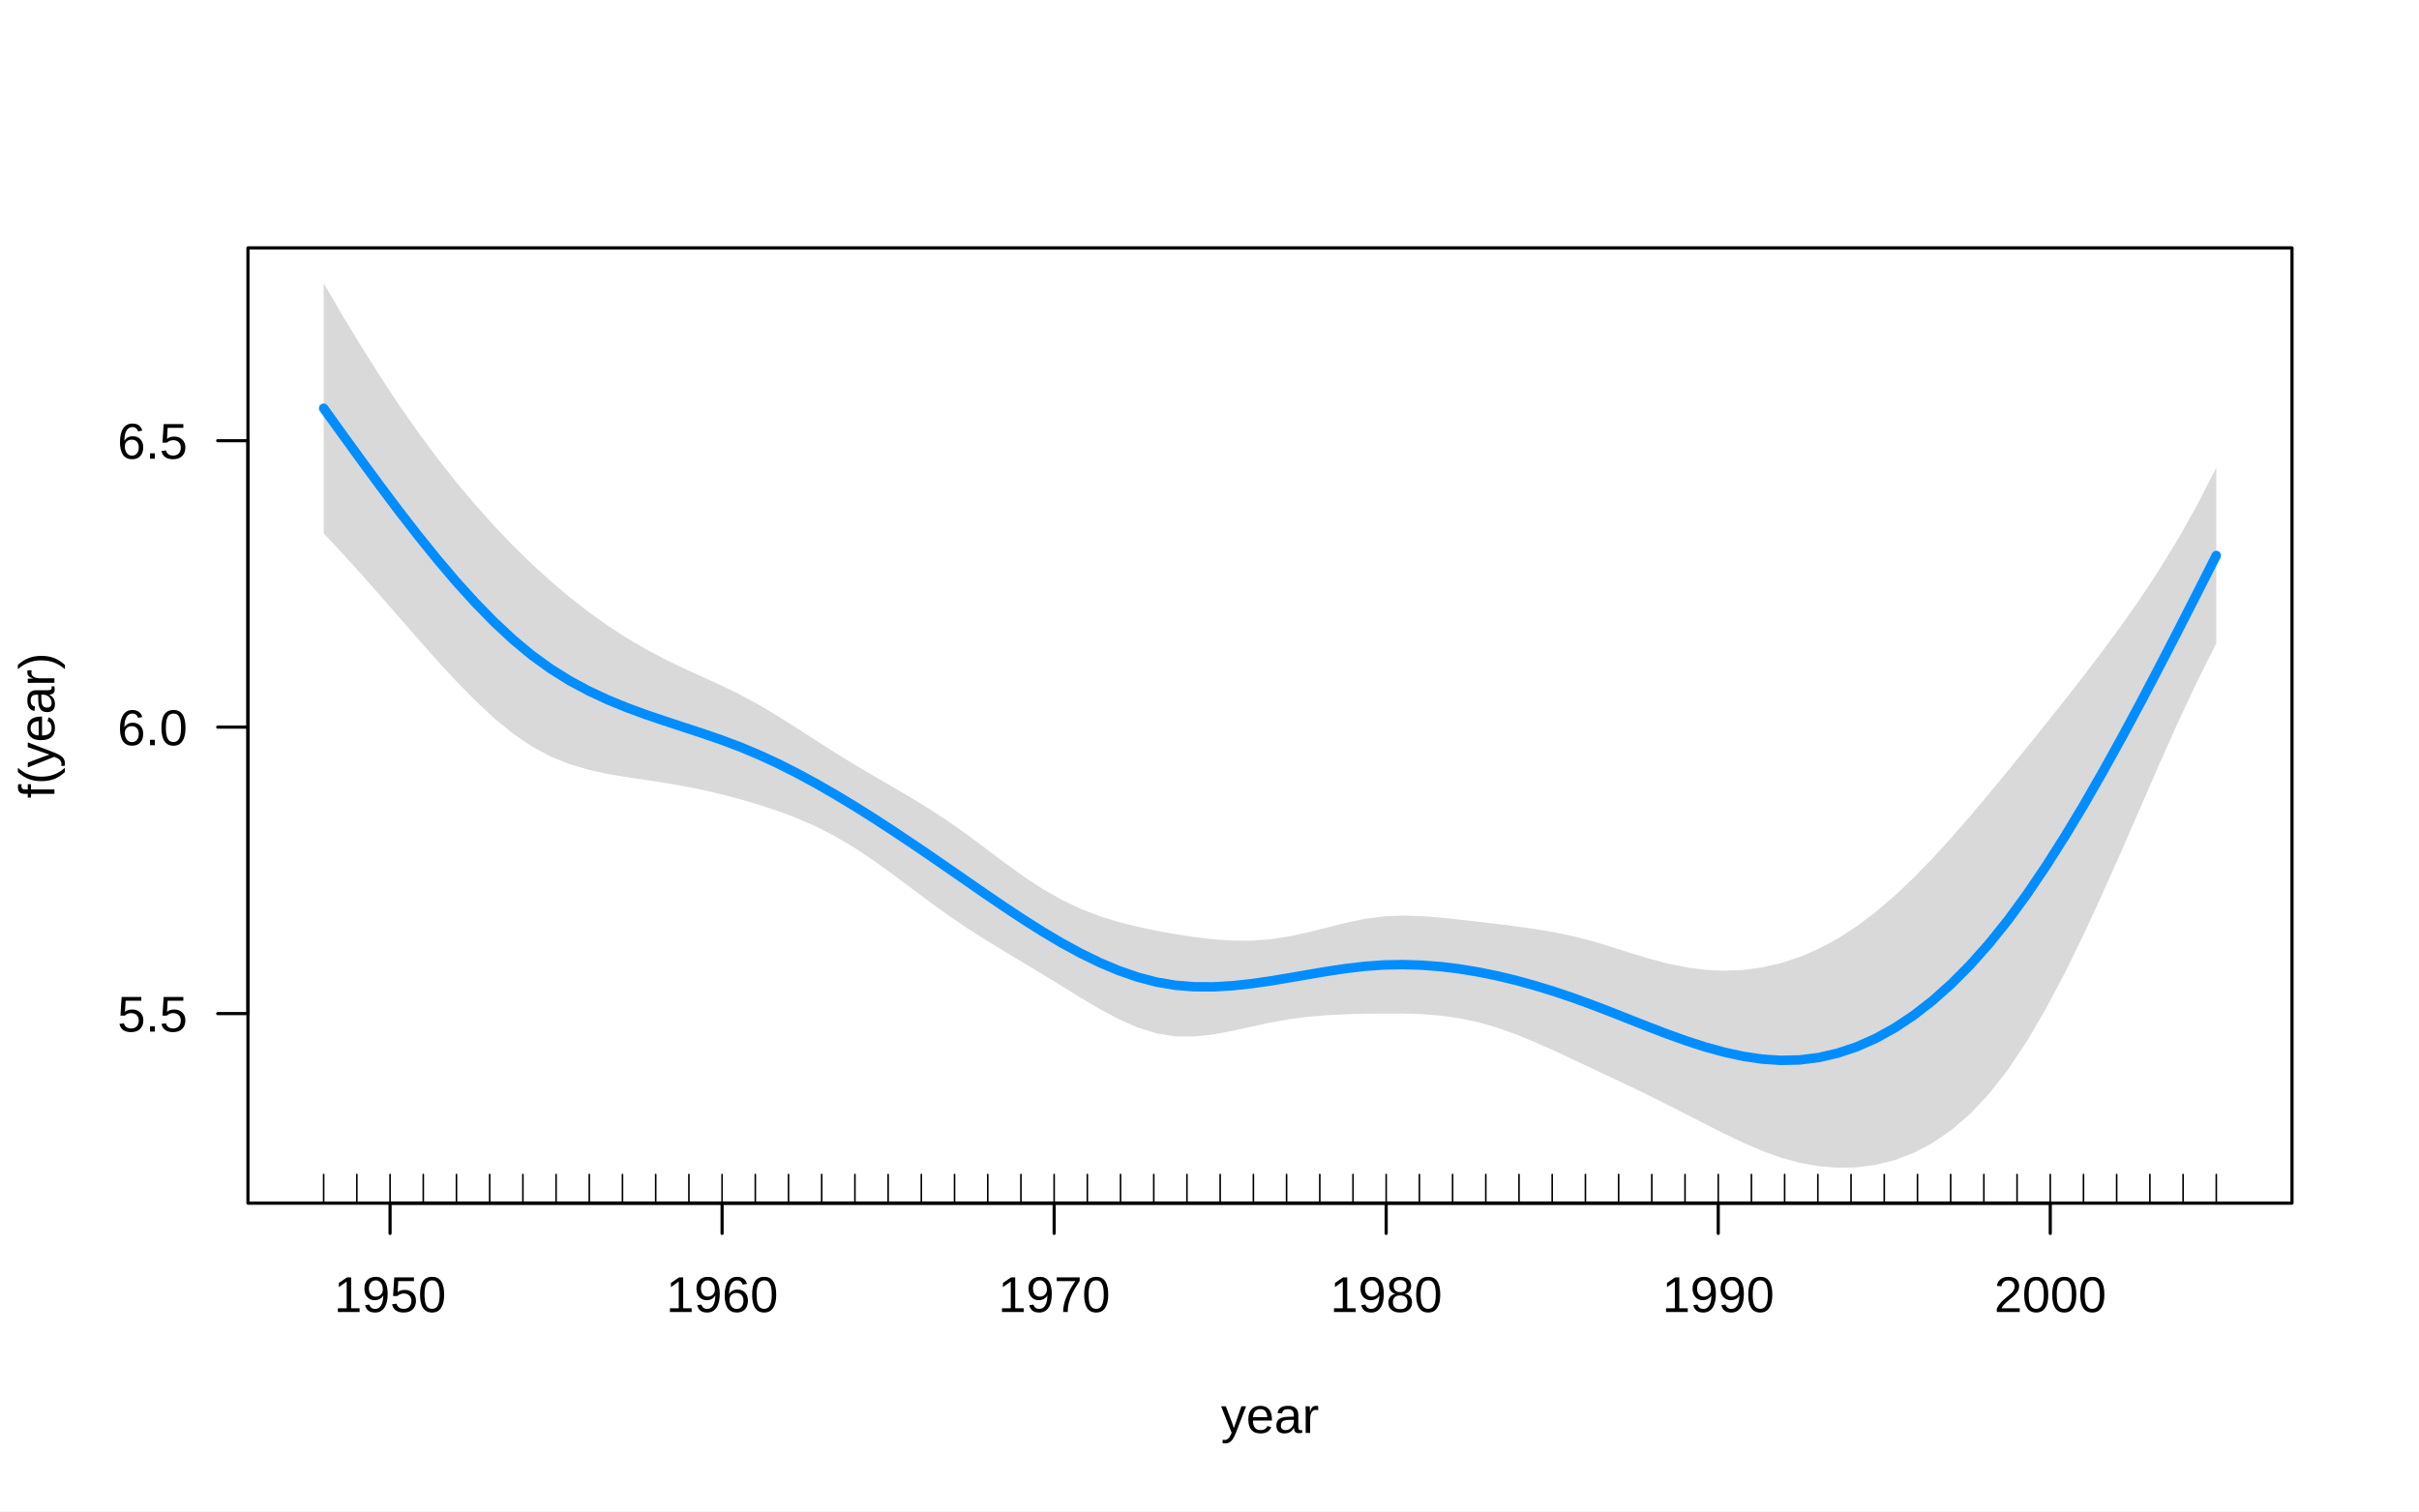
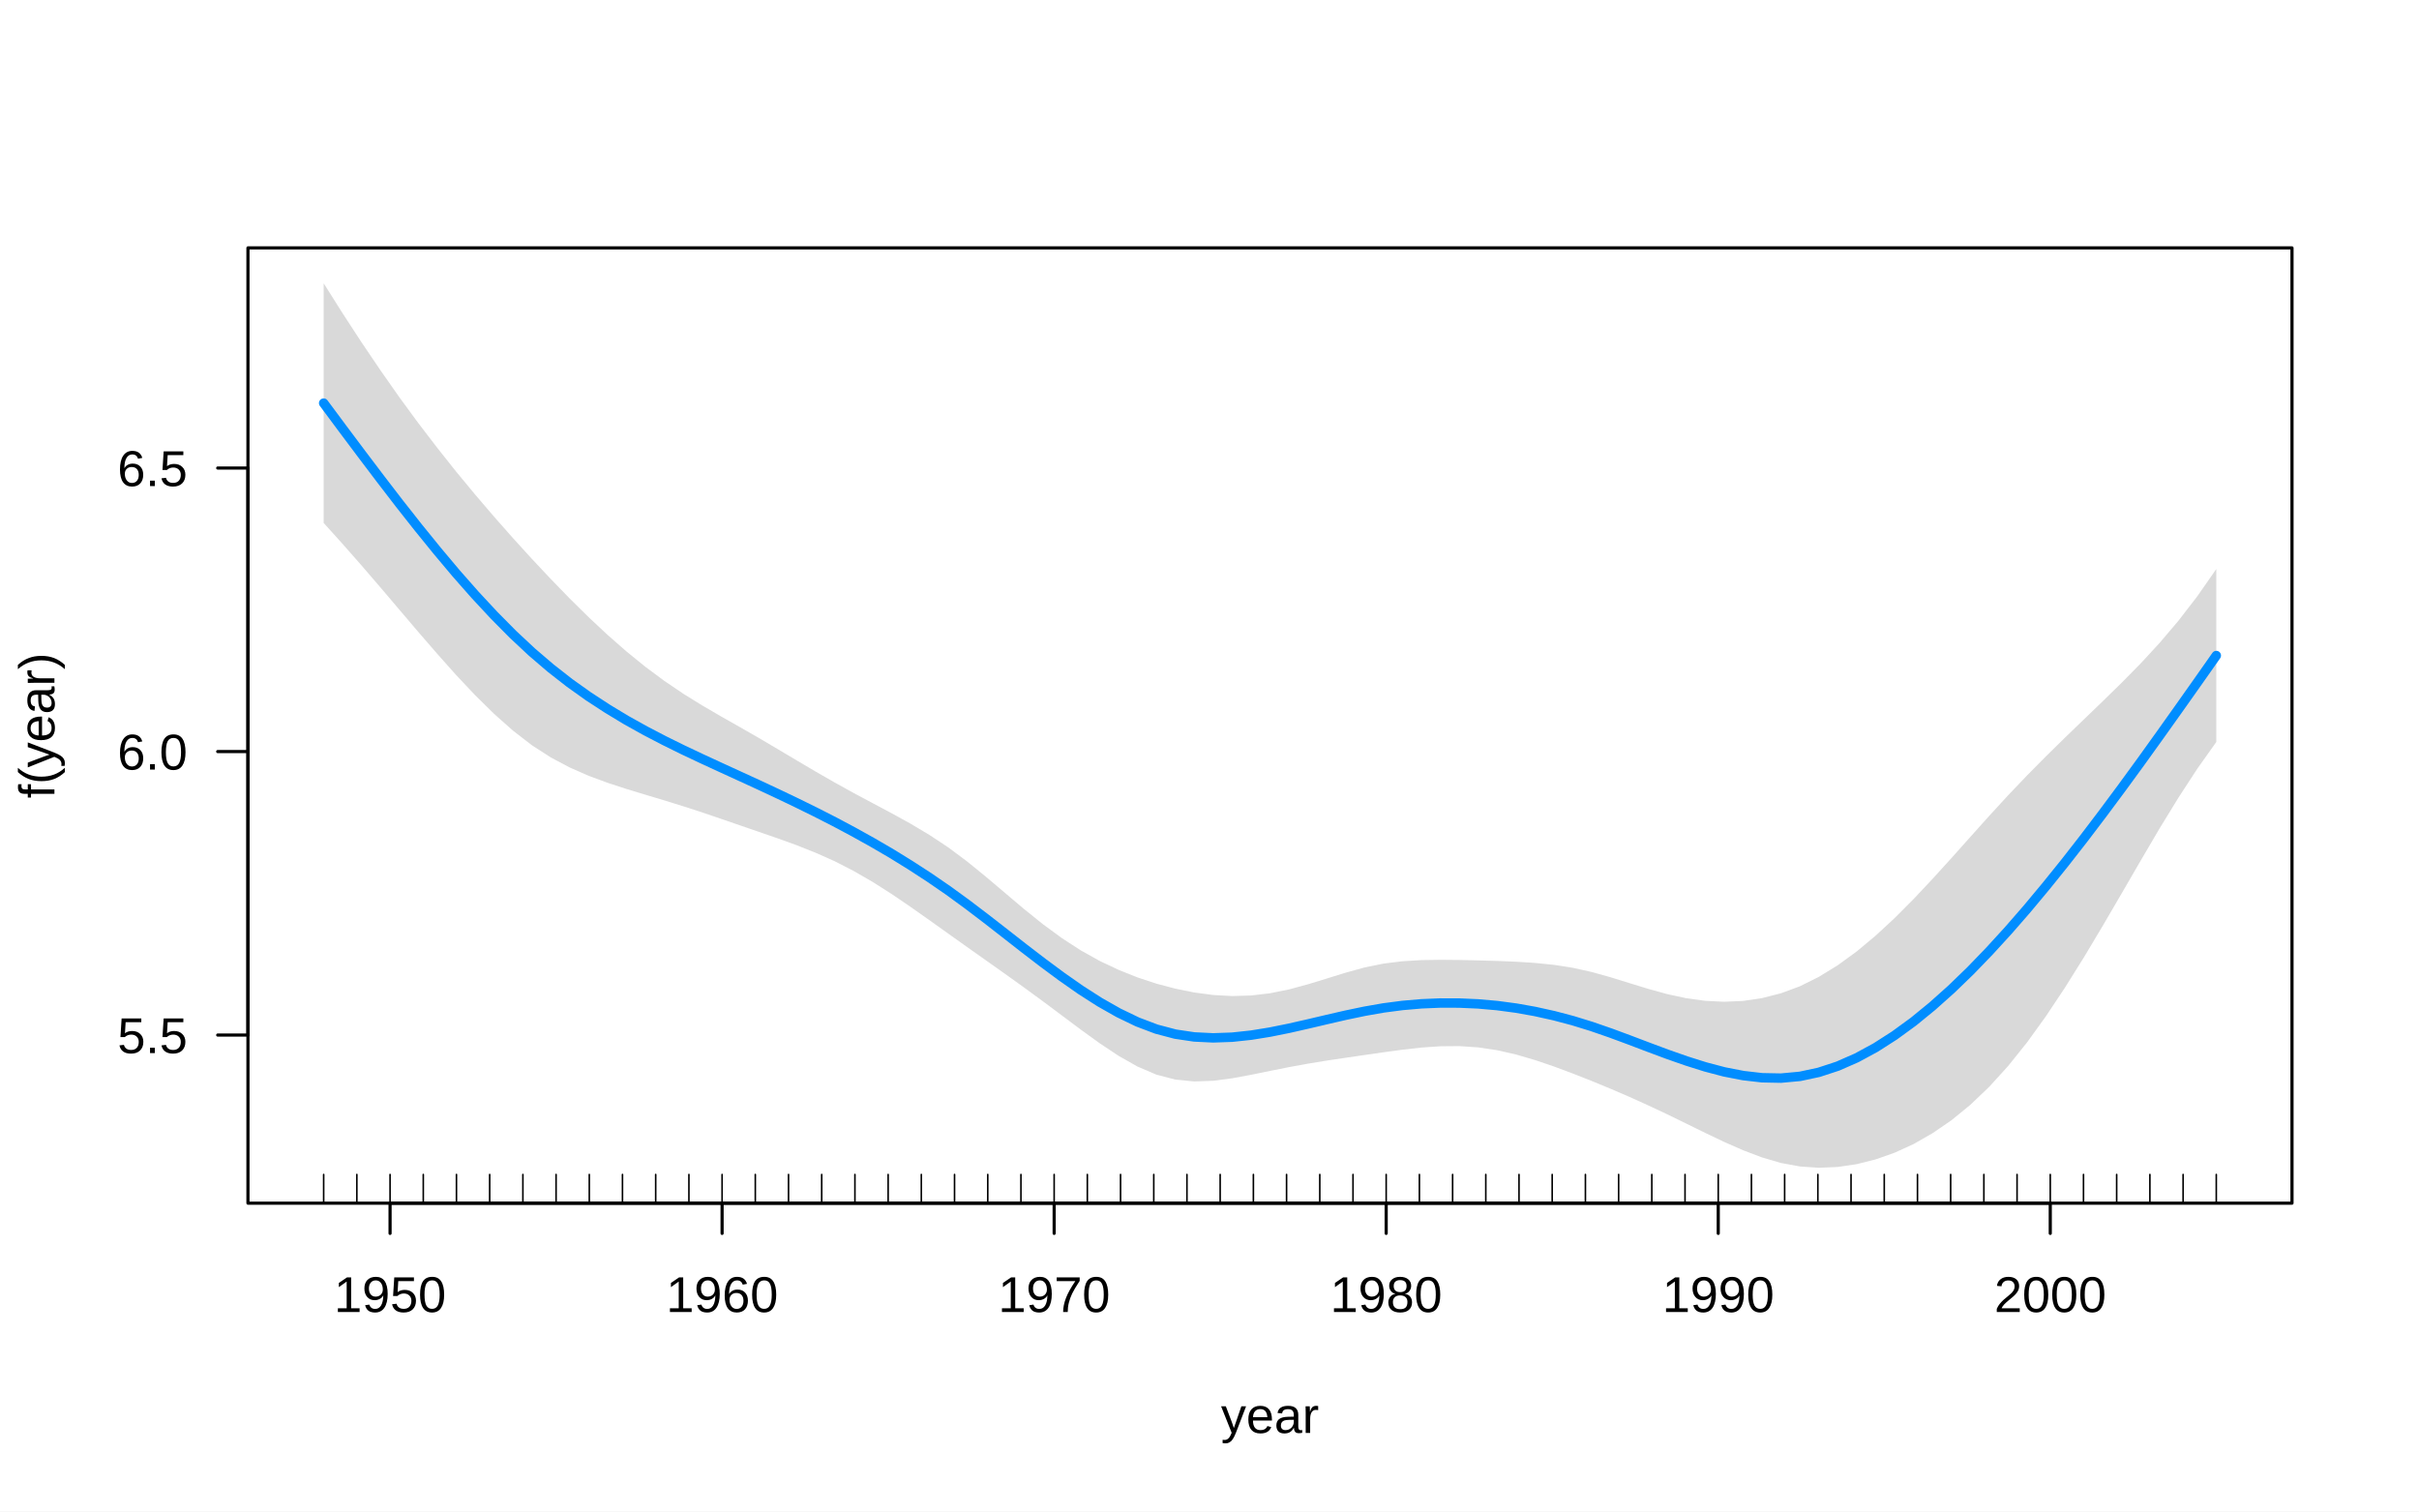
<svg xmlns="http://www.w3.org/2000/svg" viewBox="0 0 576.00 360.00">
  <defs>
    <style type="text/css">
    line, polyline, path, rect, circle {
      fill: none;
      stroke: #000000;
      stroke-linecap: round;
      stroke-linejoin: round;
      stroke-miterlimit: 10.00;
    }
  </style>
  </defs>
  <rect width="100%" height="100%" style="stroke: none; fill: #FFFFFF;" />
  <line x1="92.88" y1="286.56" x2="488.20" y2="286.56" style="stroke-width: 0.75;" />
  <line x1="92.88" y1="286.56" x2="92.88" y2="293.76" style="stroke-width: 0.75;" />
  <line x1="171.94" y1="286.56" x2="171.94" y2="293.76" style="stroke-width: 0.75;" />
  <line x1="251.01" y1="286.56" x2="251.01" y2="293.76" style="stroke-width: 0.75;" />
  <line x1="330.07" y1="286.56" x2="330.07" y2="293.76" style="stroke-width: 0.75;" />
  <line x1="409.14" y1="286.56" x2="409.14" y2="293.76" style="stroke-width: 0.75;" />
  <line x1="488.20" y1="286.56" x2="488.20" y2="293.76" style="stroke-width: 0.75;" />
  <text x="79.53" y="312.48" style="font-size: 12.00px; font-family: Arial;" textLength="26.70px" lengthAdjust="spacingAndGlyphs">1950</text>
  <text x="158.60" y="312.48" style="font-size: 12.00px; font-family: Arial;" textLength="26.70px" lengthAdjust="spacingAndGlyphs">1960</text>
  <text x="237.66" y="312.48" style="font-size: 12.00px; font-family: Arial;" textLength="26.70px" lengthAdjust="spacingAndGlyphs">1970</text>
  <text x="316.72" y="312.48" style="font-size: 12.00px; font-family: Arial;" textLength="26.70px" lengthAdjust="spacingAndGlyphs">1980</text>
  <text x="395.79" y="312.48" style="font-size: 12.00px; font-family: Arial;" textLength="26.70px" lengthAdjust="spacingAndGlyphs">1990</text>
  <text x="474.85" y="312.48" style="font-size: 12.00px; font-family: Arial;" textLength="26.70px" lengthAdjust="spacingAndGlyphs">2000</text>
-   <line x1="59.04" y1="241.41" x2="59.04" y2="104.96" style="stroke-width: 0.75;" />
-   <line x1="59.04" y1="241.41" x2="51.84" y2="241.41" style="stroke-width: 0.75;" />
-   <line x1="59.04" y1="173.18" x2="51.84" y2="173.18" style="stroke-width: 0.75;" />
-   <line x1="59.04" y1="104.96" x2="51.84" y2="104.96" style="stroke-width: 0.75;" />
-   <text x="27.96" y="245.70" style="font-size: 12.00px; font-family: Arial;" textLength="16.68px" lengthAdjust="spacingAndGlyphs">5.5</text>
-   <text x="27.96" y="177.48" style="font-size: 12.00px; font-family: Arial;" textLength="16.68px" lengthAdjust="spacingAndGlyphs">6.0</text>
-   <text x="27.96" y="109.25" style="font-size: 12.00px; font-family: Arial;" textLength="16.68px" lengthAdjust="spacingAndGlyphs">6.5</text>
+   <line x1="59.04" y1="246.52" x2="59.04" y2="111.47" style="stroke-width: 0.75;" />
+   <line x1="59.04" y1="246.52" x2="51.84" y2="246.52" style="stroke-width: 0.75;" />
+   <line x1="59.04" y1="179.00" x2="51.84" y2="179.00" style="stroke-width: 0.75;" />
+   <line x1="59.04" y1="111.47" x2="51.84" y2="111.47" style="stroke-width: 0.75;" />
+   <text x="27.96" y="250.82" style="font-size: 12.00px; font-family: Arial;" textLength="16.68px" lengthAdjust="spacingAndGlyphs">5.5</text>
+   <text x="27.96" y="183.29" style="font-size: 12.00px; font-family: Arial;" textLength="16.68px" lengthAdjust="spacingAndGlyphs">6.0</text>
+   <text x="27.96" y="115.76" style="font-size: 12.00px; font-family: Arial;" textLength="16.68px" lengthAdjust="spacingAndGlyphs">6.5</text>
  <polyline points="59.04,286.56 545.76,286.56 545.76,59.04 59.04,59.04 59.04,286.56 " style="stroke-width: 0.75;" />
  <text x="290.73" y="341.28" style="font-size: 12.00px; font-family: Arial;" textLength="23.34px" lengthAdjust="spacingAndGlyphs">year</text>
  <text transform="translate(12.96,190.13) rotate(-90)" style="font-size: 12.00px; font-family: Arial;" textLength="34.67px" lengthAdjust="spacingAndGlyphs">f(year)</text>
  <defs>
    <clipPath id="cpNTkuMDR8NTQ1Ljc2fDI4Ni41Nnw1OS4wNA==">
      <rect x="59.04" y="59.04" width="486.72" height="227.52" />
    </clipPath>
  </defs>
-   <polyline points="77.07,127.01 81.57,131.84 86.08,136.82 90.59,141.92 95.09,147.08 99.60,152.25 104.11,157.33 108.61,162.22 113.12,166.82 117.63,171.02 122.13,174.71 126.64,177.79 131.15,180.20 135.65,182.01 140.16,183.34 144.67,184.33 149.17,185.09 153.68,185.76 158.19,186.45 162.69,187.21 167.20,188.11 171.71,189.16 176.21,190.35 180.72,191.67 185.23,193.16 189.73,194.85 194.24,196.82 198.75,199.12 203.25,201.78 207.76,204.77 212.27,208.00 216.77,211.37 221.28,214.73 225.79,217.99 230.29,221.05 234.80,223.92 239.31,226.67 243.81,229.38 248.32,232.10 252.83,234.87 257.33,237.64 261.84,240.30 266.35,242.71 270.85,244.70 275.36,246.12 279.87,246.84 284.37,246.87 288.88,246.38 293.39,245.54 297.89,244.54 302.40,243.57 306.91,242.76 311.41,242.17 315.92,241.79 320.43,241.57 324.93,241.45 329.44,241.39 333.95,241.40 338.45,241.54 342.96,241.89 347.47,242.52 351.97,243.47 356.48,244.76 360.99,246.36 365.49,248.21 370.00,250.22 374.51,252.32 379.01,254.44 383.52,256.56 388.03,258.69 392.53,260.87 397.04,263.11 401.55,265.41 406.05,267.72 410.56,270.00 415.07,272.15 419.57,274.09 424.08,275.72 428.59,276.96 433.09,277.77 437.60,278.13 442.11,278.03 446.61,277.44 451.12,276.32 455.63,274.61 460.13,272.25 464.64,269.16 469.15,265.26 473.65,260.48 478.16,254.71 482.67,247.94 487.17,240.23 491.68,231.70 496.19,222.49 500.69,212.72 505.20,202.58 509.71,192.23 514.21,181.90 518.72,171.81 523.23,162.20 527.73,153.23 527.73,111.37 523.23,120.17 518.72,128.22 514.21,135.60 509.71,142.44 505.20,148.87 500.69,155.00 496.19,160.93 491.68,166.70 487.17,172.37 482.67,177.97 478.16,183.51 473.65,188.98 469.15,194.34 464.64,199.52 460.13,204.46 455.63,209.10 451.12,213.36 446.61,217.21 442.11,220.61 437.60,223.53 433.09,225.96 428.59,227.91 424.08,229.38 419.57,230.41 415.07,231.01 410.56,231.20 406.05,230.99 401.55,230.40 397.04,229.47 392.53,228.27 388.03,226.90 383.52,225.47 379.01,224.12 374.51,222.96 370.00,222.02 365.49,221.26 360.99,220.63 356.48,220.06 351.97,219.53 347.47,219.00 342.96,218.54 338.45,218.19 333.95,218.07 329.44,218.26 324.93,218.85 320.43,219.80 315.92,220.93 311.41,222.07 306.91,223.04 302.40,223.72 297.89,224.04 293.39,224.02 288.88,223.71 284.37,223.18 279.87,222.49 275.36,221.67 270.85,220.72 266.35,219.59 261.84,218.20 257.33,216.46 252.83,214.32 248.32,211.75 243.81,208.79 239.31,205.55 234.80,202.16 230.29,198.80 225.79,195.61 221.28,192.65 216.77,189.89 212.27,187.25 207.76,184.64 203.25,181.97 198.75,179.19 194.24,176.32 189.73,173.42 185.23,170.57 180.72,167.88 176.21,165.44 171.71,163.24 167.20,161.18 162.69,159.12 158.19,156.94 153.68,154.55 149.17,151.91 144.67,148.98 140.16,145.75 135.65,142.24 131.15,138.43 126.64,134.33 122.13,129.92 117.63,125.20 113.12,120.16 108.61,114.80 104.11,109.09 99.60,103.01 95.09,96.57 90.59,89.76 86.08,82.61 81.57,75.16 77.07,67.47 " style="stroke-width: 0.75; stroke: none; fill: #D9D9D9;" clip-path="url(#cpNTkuMDR8NTQ1Ljc2fDI4Ni41Nnw1OS4wNA==)" />
-   <polyline points="77.07,97.24 81.57,103.50 86.08,109.71 90.59,115.84 95.09,121.83 99.60,127.63 104.11,133.21 108.61,138.51 113.12,143.49 117.63,148.11 122.13,152.31 126.64,156.06 131.15,159.32 135.65,162.13 140.16,164.55 144.67,166.65 149.17,168.50 153.68,170.16 158.19,171.69 162.69,173.17 167.20,174.65 171.71,176.20 176.21,177.89 180.72,179.78 185.23,181.86 189.73,184.13 194.24,186.57 198.75,189.16 203.25,191.87 207.76,194.70 212.27,197.63 216.77,200.63 221.28,203.69 225.79,206.80 230.29,209.92 234.80,213.04 239.31,216.11 243.81,219.08 248.32,221.93 252.83,224.60 257.33,227.05 261.84,229.25 266.35,231.15 270.85,232.71 275.36,233.90 279.87,234.66 284.37,235.02 288.88,235.04 293.39,234.78 297.89,234.29 302.40,233.65 306.91,232.90 311.41,232.12 315.92,231.36 320.43,230.68 324.93,230.15 329.44,229.83 333.95,229.74 338.45,229.87 342.96,230.21 347.47,230.76 351.97,231.50 356.48,232.41 360.99,233.50 365.49,234.74 370.00,236.12 374.51,237.64 379.01,239.28 383.52,241.01 388.03,242.80 392.53,244.57 397.04,246.29 401.55,247.91 406.05,249.36 410.56,250.60 415.07,251.58 419.57,252.25 424.08,252.55 428.59,252.44 433.09,251.87 437.60,250.83 442.11,249.32 446.61,247.33 451.12,244.84 455.63,241.85 460.13,238.36 464.64,234.34 469.15,229.80 473.65,224.73 478.16,219.11 482.67,212.95 487.17,206.30 491.68,199.20 496.19,191.71 500.69,183.86 505.20,175.72 509.71,167.34 514.21,158.75 518.72,150.02 523.23,141.18 527.73,132.30 " style="stroke-width: 2.25; stroke: #008DFF;" clip-path="url(#cpNTkuMDR8NTQ1Ljc2fDI4Ni41Nnw1OS4wNA==)" />
+   <polyline points="77.07,124.55 81.57,129.54 86.08,134.67 90.59,139.91 95.09,145.21 99.60,150.51 104.11,155.72 108.61,160.77 113.12,165.56 117.63,170.00 122.13,174.00 126.64,177.49 131.15,180.40 135.65,182.79 140.16,184.77 144.67,186.44 149.17,187.91 153.68,189.28 158.19,190.63 162.69,192.03 167.20,193.49 171.71,195.03 176.21,196.58 180.72,198.13 185.23,199.69 189.73,201.32 194.24,203.11 198.75,205.12 203.25,207.43 207.76,210.03 212.27,212.90 216.77,215.96 221.28,219.14 225.79,222.36 230.29,225.56 234.80,228.75 239.31,231.94 243.81,235.17 248.32,238.47 252.83,241.84 257.33,245.21 261.84,248.47 266.35,251.47 270.85,254.02 275.36,255.95 279.87,257.13 284.37,257.57 288.88,257.41 293.39,256.82 297.89,255.99 302.40,255.06 306.91,254.16 311.41,253.34 315.92,252.60 320.43,251.93 324.93,251.27 329.44,250.62 333.95,250.01 338.45,249.50 342.96,249.19 347.47,249.15 351.97,249.46 356.48,250.13 360.99,251.15 365.49,252.47 370.00,254.00 374.51,255.68 379.01,257.46 383.52,259.32 388.03,261.26 392.53,263.30 397.04,265.42 401.55,267.62 406.05,269.83 410.56,271.98 415.07,273.96 419.57,275.67 424.08,276.99 428.59,277.82 433.09,278.13 437.60,277.94 442.11,277.27 446.61,276.14 451.12,274.55 455.63,272.49 460.13,269.92 464.64,266.83 469.15,263.15 473.65,258.86 478.16,253.90 482.67,248.27 487.17,242.03 491.68,235.25 496.19,228.04 500.69,220.51 505.20,212.78 509.71,205.00 514.21,197.34 518.72,189.98 523.23,183.06 527.73,176.72 527.73,135.53 523.23,141.99 518.72,147.84 514.21,153.15 509.71,158.03 505.20,162.61 500.69,167.02 496.19,171.36 491.68,175.71 487.17,180.14 482.67,184.69 478.16,189.42 473.65,194.33 469.15,199.35 464.64,204.40 460.13,209.36 455.63,214.15 451.12,218.68 446.61,222.85 442.11,226.61 437.60,229.89 433.09,232.66 428.59,234.90 424.08,236.57 419.57,237.72 415.07,238.39 410.56,238.59 406.05,238.37 401.55,237.75 397.04,236.78 392.53,235.54 388.03,234.16 383.52,232.76 379.01,231.50 374.51,230.50 370.00,229.80 365.49,229.34 360.99,229.05 356.48,228.87 351.97,228.74 347.47,228.64 342.96,228.60 338.45,228.67 333.95,228.94 329.44,229.50 324.93,230.42 320.43,231.66 315.92,233.06 311.41,234.44 306.91,235.66 302.40,236.57 297.89,237.10 293.39,237.23 288.88,236.98 284.37,236.38 279.87,235.47 275.36,234.28 270.85,232.79 266.35,230.99 261.84,228.86 257.33,226.34 252.83,223.42 248.32,220.11 243.81,216.48 239.31,212.67 234.80,208.85 230.29,205.18 225.79,201.82 221.28,198.84 216.77,196.15 212.27,193.67 207.76,191.27 203.25,188.86 198.75,186.37 194.24,183.78 189.73,181.12 185.23,178.44 180.72,175.78 176.21,173.19 171.71,170.64 167.20,168.01 162.69,165.22 158.19,162.17 153.68,158.82 149.17,155.16 144.67,151.21 140.16,146.99 135.65,142.54 131.15,137.90 126.64,133.10 122.13,128.14 117.63,123.04 113.12,117.77 108.61,112.32 104.11,106.65 99.60,100.76 95.09,94.61 90.59,88.19 86.08,81.52 81.57,74.60 77.07,67.47 " style="stroke-width: 0.75; stroke: none; fill: #D9D9D9;" clip-path="url(#cpNTkuMDR8NTQ1Ljc2fDI4Ni41Nnw1OS4wNA==)" />
+   <polyline points="77.07,96.01 81.57,102.07 86.08,108.09 90.59,114.05 95.09,119.91 99.60,125.63 104.11,131.19 108.61,136.55 113.12,141.67 117.63,146.52 122.13,151.07 126.64,155.29 131.15,159.15 135.65,162.67 140.16,165.88 144.67,168.82 149.17,171.54 153.68,174.05 158.19,176.40 162.69,178.62 167.20,180.75 171.71,182.83 176.21,184.89 180.72,186.96 185.23,189.07 189.73,191.22 194.24,193.44 198.75,195.74 203.25,198.14 207.76,200.65 212.27,203.28 216.77,206.06 221.28,208.99 225.79,212.09 230.29,215.37 234.80,218.80 239.31,222.31 243.81,225.83 248.32,229.29 252.83,232.63 257.33,235.78 261.84,238.67 266.35,241.23 270.85,243.40 275.36,245.11 279.87,246.30 284.37,246.97 288.88,247.19 293.39,247.03 297.89,246.55 302.40,245.82 306.91,244.91 311.41,243.89 315.92,242.83 320.43,241.79 324.93,240.85 329.44,240.06 333.95,239.47 338.45,239.08 342.96,238.89 347.47,238.90 351.97,239.10 356.48,239.50 360.99,240.10 365.49,240.90 370.00,241.90 374.51,243.09 379.01,244.48 383.52,246.04 388.03,247.71 392.53,249.42 397.04,251.10 401.55,252.68 406.05,254.10 410.56,255.29 415.07,256.17 419.57,256.69 424.08,256.78 428.59,256.36 433.09,255.40 437.60,253.92 442.11,251.94 446.61,249.50 451.12,246.61 455.63,243.32 460.13,239.64 464.64,235.61 469.15,231.25 473.65,226.59 478.16,221.66 482.67,216.48 487.17,211.08 491.68,205.48 496.19,199.70 500.69,193.77 505.20,187.70 509.71,181.52 514.21,175.25 518.72,168.91 523.23,162.53 527.73,156.13 " style="stroke-width: 2.25; stroke: #008DFF;" clip-path="url(#cpNTkuMDR8NTQ1Ljc2fDI4Ni41Nnw1OS4wNA==)" />
  <defs>
    <clipPath id="cpMHw1NzZ8MzYwfDA=">
      <rect x="0.00" y="0.00" width="576.00" height="360.00" />
    </clipPath>
  </defs>
  <line x1="77.07" y1="286.56" x2="77.07" y2="279.73" style="stroke-width: 0.38;" clip-path="url(#cpMHw1NzZ8MzYwfDA=)" />
  <line x1="84.97" y1="286.56" x2="84.97" y2="279.73" style="stroke-width: 0.38;" clip-path="url(#cpMHw1NzZ8MzYwfDA=)" />
  <line x1="92.88" y1="286.56" x2="92.88" y2="279.73" style="stroke-width: 0.38;" clip-path="url(#cpMHw1NzZ8MzYwfDA=)" />
  <line x1="100.79" y1="286.56" x2="100.79" y2="279.73" style="stroke-width: 0.38;" clip-path="url(#cpMHw1NzZ8MzYwfDA=)" />
  <line x1="108.69" y1="286.56" x2="108.69" y2="279.73" style="stroke-width: 0.38;" clip-path="url(#cpMHw1NzZ8MzYwfDA=)" />
  <line x1="116.60" y1="286.56" x2="116.60" y2="279.73" style="stroke-width: 0.38;" clip-path="url(#cpMHw1NzZ8MzYwfDA=)" />
  <line x1="124.51" y1="286.56" x2="124.51" y2="279.73" style="stroke-width: 0.38;" clip-path="url(#cpMHw1NzZ8MzYwfDA=)" />
  <line x1="132.41" y1="286.56" x2="132.41" y2="279.73" style="stroke-width: 0.38;" clip-path="url(#cpMHw1NzZ8MzYwfDA=)" />
  <line x1="140.32" y1="286.56" x2="140.32" y2="279.73" style="stroke-width: 0.38;" clip-path="url(#cpMHw1NzZ8MzYwfDA=)" />
  <line x1="148.22" y1="286.56" x2="148.22" y2="279.73" style="stroke-width: 0.38;" clip-path="url(#cpMHw1NzZ8MzYwfDA=)" />
  <line x1="156.13" y1="286.56" x2="156.13" y2="279.73" style="stroke-width: 0.38;" clip-path="url(#cpMHw1NzZ8MzYwfDA=)" />
  <line x1="164.04" y1="286.56" x2="164.04" y2="279.73" style="stroke-width: 0.38;" clip-path="url(#cpMHw1NzZ8MzYwfDA=)" />
  <line x1="171.94" y1="286.56" x2="171.94" y2="279.73" style="stroke-width: 0.38;" clip-path="url(#cpMHw1NzZ8MzYwfDA=)" />
  <line x1="179.85" y1="286.56" x2="179.85" y2="279.73" style="stroke-width: 0.38;" clip-path="url(#cpMHw1NzZ8MzYwfDA=)" />
  <line x1="187.76" y1="286.56" x2="187.76" y2="279.73" style="stroke-width: 0.38;" clip-path="url(#cpMHw1NzZ8MzYwfDA=)" />
  <line x1="195.66" y1="286.56" x2="195.66" y2="279.73" style="stroke-width: 0.38;" clip-path="url(#cpMHw1NzZ8MzYwfDA=)" />
  <line x1="203.57" y1="286.56" x2="203.57" y2="279.73" style="stroke-width: 0.38;" clip-path="url(#cpMHw1NzZ8MzYwfDA=)" />
  <line x1="211.48" y1="286.56" x2="211.48" y2="279.73" style="stroke-width: 0.38;" clip-path="url(#cpMHw1NzZ8MzYwfDA=)" />
  <line x1="219.38" y1="286.56" x2="219.38" y2="279.73" style="stroke-width: 0.38;" clip-path="url(#cpMHw1NzZ8MzYwfDA=)" />
  <line x1="227.29" y1="286.56" x2="227.29" y2="279.73" style="stroke-width: 0.38;" clip-path="url(#cpMHw1NzZ8MzYwfDA=)" />
  <line x1="235.20" y1="286.56" x2="235.20" y2="279.73" style="stroke-width: 0.38;" clip-path="url(#cpMHw1NzZ8MzYwfDA=)" />
  <line x1="243.10" y1="286.56" x2="243.10" y2="279.73" style="stroke-width: 0.38;" clip-path="url(#cpMHw1NzZ8MzYwfDA=)" />
  <line x1="251.01" y1="286.56" x2="251.01" y2="279.73" style="stroke-width: 0.38;" clip-path="url(#cpMHw1NzZ8MzYwfDA=)" />
  <line x1="258.91" y1="286.56" x2="258.91" y2="279.73" style="stroke-width: 0.38;" clip-path="url(#cpMHw1NzZ8MzYwfDA=)" />
  <line x1="266.82" y1="286.56" x2="266.82" y2="279.73" style="stroke-width: 0.38;" clip-path="url(#cpMHw1NzZ8MzYwfDA=)" />
  <line x1="274.73" y1="286.56" x2="274.73" y2="279.73" style="stroke-width: 0.38;" clip-path="url(#cpMHw1NzZ8MzYwfDA=)" />
  <line x1="282.63" y1="286.56" x2="282.63" y2="279.73" style="stroke-width: 0.38;" clip-path="url(#cpMHw1NzZ8MzYwfDA=)" />
  <line x1="290.54" y1="286.56" x2="290.54" y2="279.73" style="stroke-width: 0.38;" clip-path="url(#cpMHw1NzZ8MzYwfDA=)" />
  <line x1="298.45" y1="286.56" x2="298.45" y2="279.73" style="stroke-width: 0.38;" clip-path="url(#cpMHw1NzZ8MzYwfDA=)" />
  <line x1="306.35" y1="286.56" x2="306.35" y2="279.73" style="stroke-width: 0.38;" clip-path="url(#cpMHw1NzZ8MzYwfDA=)" />
  <line x1="314.26" y1="286.56" x2="314.26" y2="279.73" style="stroke-width: 0.38;" clip-path="url(#cpMHw1NzZ8MzYwfDA=)" />
  <line x1="322.17" y1="286.56" x2="322.17" y2="279.73" style="stroke-width: 0.38;" clip-path="url(#cpMHw1NzZ8MzYwfDA=)" />
  <line x1="330.07" y1="286.56" x2="330.07" y2="279.73" style="stroke-width: 0.38;" clip-path="url(#cpMHw1NzZ8MzYwfDA=)" />
  <line x1="337.98" y1="286.56" x2="337.98" y2="279.73" style="stroke-width: 0.38;" clip-path="url(#cpMHw1NzZ8MzYwfDA=)" />
  <line x1="345.89" y1="286.56" x2="345.89" y2="279.73" style="stroke-width: 0.38;" clip-path="url(#cpMHw1NzZ8MzYwfDA=)" />
  <line x1="353.79" y1="286.56" x2="353.79" y2="279.73" style="stroke-width: 0.38;" clip-path="url(#cpMHw1NzZ8MzYwfDA=)" />
  <line x1="361.70" y1="286.56" x2="361.70" y2="279.73" style="stroke-width: 0.38;" clip-path="url(#cpMHw1NzZ8MzYwfDA=)" />
  <line x1="369.60" y1="286.56" x2="369.60" y2="279.73" style="stroke-width: 0.38;" clip-path="url(#cpMHw1NzZ8MzYwfDA=)" />
  <line x1="377.51" y1="286.56" x2="377.51" y2="279.73" style="stroke-width: 0.38;" clip-path="url(#cpMHw1NzZ8MzYwfDA=)" />
  <line x1="385.42" y1="286.56" x2="385.42" y2="279.73" style="stroke-width: 0.38;" clip-path="url(#cpMHw1NzZ8MzYwfDA=)" />
  <line x1="393.32" y1="286.56" x2="393.32" y2="279.73" style="stroke-width: 0.38;" clip-path="url(#cpMHw1NzZ8MzYwfDA=)" />
  <line x1="401.23" y1="286.56" x2="401.23" y2="279.73" style="stroke-width: 0.38;" clip-path="url(#cpMHw1NzZ8MzYwfDA=)" />
  <line x1="409.14" y1="286.56" x2="409.14" y2="279.73" style="stroke-width: 0.38;" clip-path="url(#cpMHw1NzZ8MzYwfDA=)" />
  <line x1="417.04" y1="286.56" x2="417.04" y2="279.73" style="stroke-width: 0.38;" clip-path="url(#cpMHw1NzZ8MzYwfDA=)" />
  <line x1="424.95" y1="286.56" x2="424.95" y2="279.73" style="stroke-width: 0.38;" clip-path="url(#cpMHw1NzZ8MzYwfDA=)" />
  <line x1="432.86" y1="286.56" x2="432.86" y2="279.73" style="stroke-width: 0.38;" clip-path="url(#cpMHw1NzZ8MzYwfDA=)" />
  <line x1="440.76" y1="286.56" x2="440.76" y2="279.73" style="stroke-width: 0.38;" clip-path="url(#cpMHw1NzZ8MzYwfDA=)" />
  <line x1="448.67" y1="286.56" x2="448.67" y2="279.73" style="stroke-width: 0.38;" clip-path="url(#cpMHw1NzZ8MzYwfDA=)" />
  <line x1="456.58" y1="286.56" x2="456.58" y2="279.73" style="stroke-width: 0.38;" clip-path="url(#cpMHw1NzZ8MzYwfDA=)" />
  <line x1="464.48" y1="286.56" x2="464.48" y2="279.73" style="stroke-width: 0.38;" clip-path="url(#cpMHw1NzZ8MzYwfDA=)" />
  <line x1="472.39" y1="286.56" x2="472.39" y2="279.73" style="stroke-width: 0.38;" clip-path="url(#cpMHw1NzZ8MzYwfDA=)" />
  <line x1="480.29" y1="286.56" x2="480.29" y2="279.73" style="stroke-width: 0.38;" clip-path="url(#cpMHw1NzZ8MzYwfDA=)" />
  <line x1="488.20" y1="286.56" x2="488.20" y2="279.73" style="stroke-width: 0.38;" clip-path="url(#cpMHw1NzZ8MzYwfDA=)" />
  <line x1="496.11" y1="286.56" x2="496.11" y2="279.73" style="stroke-width: 0.38;" clip-path="url(#cpMHw1NzZ8MzYwfDA=)" />
  <line x1="504.01" y1="286.56" x2="504.01" y2="279.73" style="stroke-width: 0.38;" clip-path="url(#cpMHw1NzZ8MzYwfDA=)" />
  <line x1="511.92" y1="286.56" x2="511.92" y2="279.73" style="stroke-width: 0.38;" clip-path="url(#cpMHw1NzZ8MzYwfDA=)" />
  <line x1="519.83" y1="286.56" x2="519.83" y2="279.73" style="stroke-width: 0.38;" clip-path="url(#cpMHw1NzZ8MzYwfDA=)" />
  <line x1="527.73" y1="286.56" x2="527.73" y2="279.73" style="stroke-width: 0.38;" clip-path="url(#cpMHw1NzZ8MzYwfDA=)" />
</svg>
